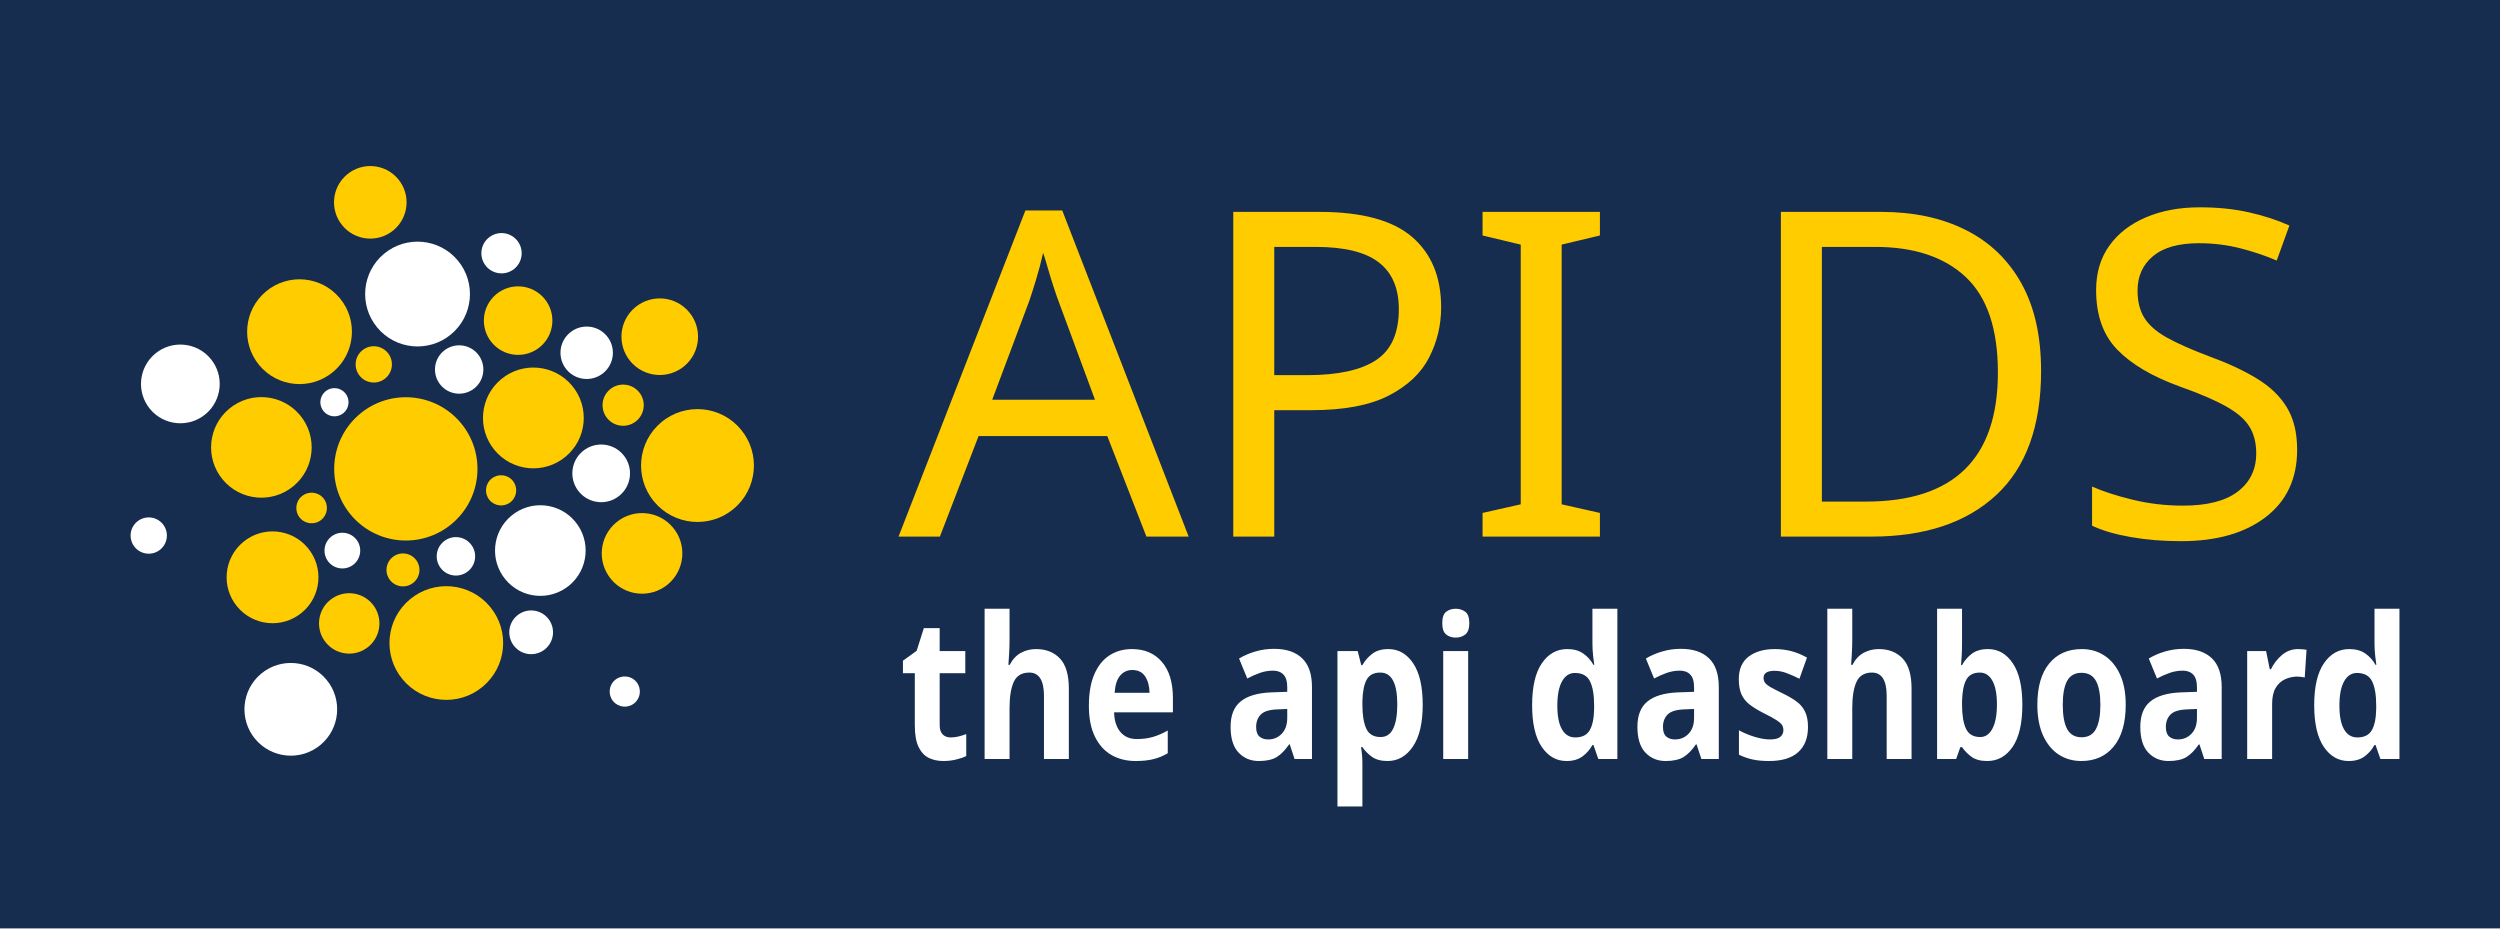
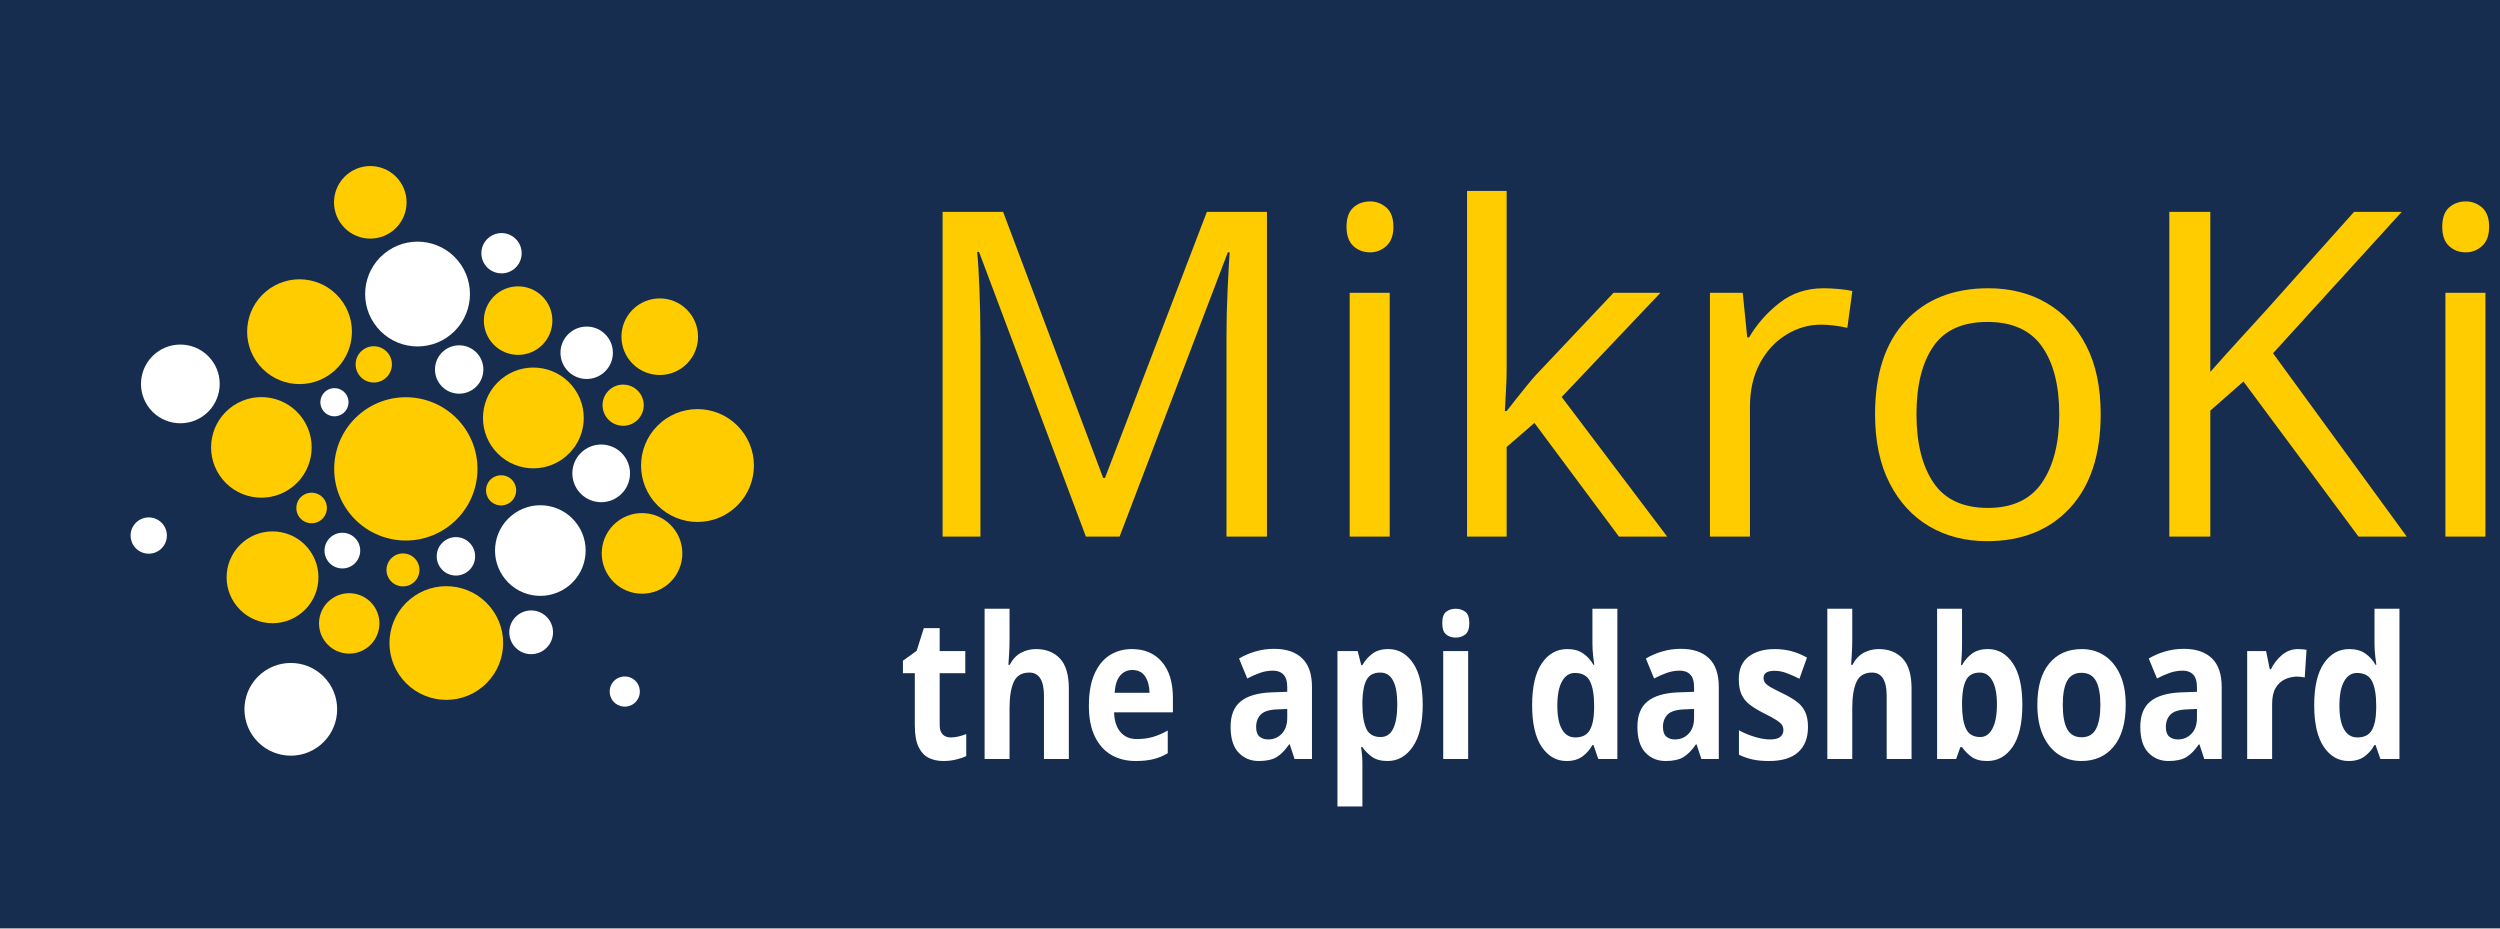
<svg xmlns="http://www.w3.org/2000/svg" xmlns:ns1="http://www.openswatchbook.org/uri/2009/osb" xmlns:xlink="http://www.w3.org/1999/xlink" width="2002.857" height="743.751" viewBox="0 0 529.923 196.784" version="1.1" id="svg8">
  <defs id="defs2">
    <linearGradient id="linearGradient2466">
      <stop style="stop-color:#000000;stop-opacity:1;" offset="0" id="stop2462" />
      <stop style="stop-color:#000000;stop-opacity:0;" offset="1" id="stop2464" />
    </linearGradient>
    <linearGradient id="linearGradient2458">
      <stop style="stop-color:#000000;stop-opacity:1;" offset="0" id="stop2454" />
      <stop style="stop-color:#000000;stop-opacity:0;" offset="1" id="stop2456" />
    </linearGradient>
    <linearGradient id="linearGradient2448" ns1:paint="solid">
      <stop style="stop-color:#000000;stop-opacity:1;" offset="0" id="stop2446" />
    </linearGradient>
    <linearGradient xlink:href="#linearGradient2458" id="linearGradient2460" x1="207.418" y1="182.6" x2="547.964" y2="182.6" gradientUnits="userSpaceOnUse" />
    <linearGradient xlink:href="#linearGradient2466" id="linearGradient2468" x1="191.125" y1="126.895" x2="503.508" y2="126.895" gradientUnits="userSpaceOnUse" />
  </defs>
  <g id="layer1" transform="translate(-3.2697405e-6,-51.23478)" style="display:inline">
    <rect id="rect3713" width="529.923" height="196.784" x="3.2697405e-006" y="51.235" style="fill:#162d50;fill-opacity:0.996;stroke:none;stroke-width:0.228" />
    <flowRoot xml:space="preserve" id="flowRoot3721" style="font-style:normal;font-weight:normal;font-size:40px;line-height:1.25;font-family:sans-serif;letter-spacing:0px;word-spacing:0px;fill:#000000;fill-opacity:1;stroke:none">
      <flowRegion id="flowRegion3723">
        <rect id="rect3725" width="57.143" height="51.429" x="920" y="548.571" />
      </flowRegion>
      <flowPara id="flowPara3727" />
    </flowRoot>
    <text xml:space="preserve" style="font-style:normal;font-weight:normal;font-size:37.407px;line-height:1.25;font-family:sans-serif;letter-spacing:0px;word-spacing:0px;fill:#ffcc00;fill-opacity:1;stroke:none;stroke-width:0.935;stroke-opacity:1;" x="190.462" y="164.978" id="text3719">
-       <tspan id="tspan3717" x="190.462" y="164.978" style="font-style:normal;font-variant:normal;font-weight:normal;font-stretch:normal;font-size:96.412px;font-family:Gugi;-inkscape-font-specification:Gugi;fill:#ffcc00;fill-opacity:1;stroke:none;stroke-width:0.935;stroke-opacity:1;">API DS</tspan>
+       <tspan id="tspan3717" x="190.462" y="164.978" style="font-style:normal;font-variant:normal;font-weight:normal;font-stretch:normal;font-size:96.412px;font-family:Gugi;-inkscape-font-specification:Gugi;fill:#ffcc00;fill-opacity:1;stroke:none;stroke-width:0.935;stroke-opacity:1;">MikroKit</tspan>
    </text>
    <text xml:space="preserve" style="font-style:normal;font-weight:normal;font-size:38.523px;line-height:1.25;font-family:sans-serif;letter-spacing:0px;word-spacing:0px;fill:#ffffff;fill-opacity:1;stroke:none;stroke-width:0.963;stroke-opacity:1;" x="207.311" y="195" id="text195" transform="scale(0.9192863,1.0878)">
      <tspan id="tspan193" x="207.311" y="195" style="font-style:normal;font-variant:normal;font-weight:bold;font-stretch:normal;font-family:Gugi;-inkscape-font-specification:'Gugi Bold';fill:#ffffff;fill-opacity:1;stroke:none;stroke-width:0.963;stroke-opacity:1;">the api dashboard</tspan>
    </text>
  </g>
  <g id="layer3" style="display:inline" transform="translate(-3.2697405e-6,-18.81813)">
    <g id="g922" style="fill:#ffffff">
      <circle transform="rotate(-39.66476)" id="circle92" r="5.127" cy="136.904" cx="12.92" style="fill:#ffffff;fill-opacity:1;stroke:none;stroke-width:1.433;stroke-opacity:1" />
      <circle transform="rotate(-39.66476)" id="circle98" r="5.555" cy="151.428" cx="35.988" style="fill:#ffffff;fill-opacity:1;stroke:none;stroke-width:1.433;stroke-opacity:1" />
      <circle transform="rotate(-39.66476)" id="circle100" r="4.271" cy="123.661" cx="35.562" style="fill:#ffffff;fill-opacity:1;stroke:none;stroke-width:1.433;stroke-opacity:1" />
      <circle transform="rotate(-39.66476)" id="circle102" r="11.107" cy="118.961" cx="16.337" style="fill:#ffffff;fill-opacity:1;stroke:none;stroke-width:1.433;stroke-opacity:1" />
      <circle transform="rotate(-39.66476)" id="circle106" r="3.845" cy="121.999" cx="-60.2" style="fill:#ffffff;fill-opacity:1;stroke:none;stroke-width:1.433;stroke-opacity:1" />
      <circle transform="rotate(-39.66476)" id="circle114" r="2.99" cy="125.369" cx="-11.859" style="fill:#ffffff;fill-opacity:1;stroke:none;stroke-width:1.433;stroke-opacity:1" />
      <circle transform="rotate(-39.66476)" id="circle116" r="9.826" cy="169.573" cx="-60.529" style="fill:#ffffff;fill-opacity:1;stroke:none;stroke-width:1.433;stroke-opacity:1" />
      <circle transform="rotate(-39.66476)" id="circle118" r="8.342" cy="101.533" cx="-34.527" style="fill:#ffffff;fill-opacity:1;stroke:none;stroke-width:1.433;stroke-opacity:1" />
      <circle transform="rotate(-39.66476)" id="circle132" r="4.635" cy="189.527" cx="-10.892" style="fill:#ffffff;fill-opacity:1;stroke:none;stroke-width:1.433;stroke-opacity:1" />
      <circle transform="rotate(-39.66476)" id="circle136" r="6.112" cy="173.064" cx="22.04" style="fill:#ffffff;fill-opacity:1;stroke:none;stroke-width:1.433;stroke-opacity:1" />
      <circle transform="rotate(-39.66476)" id="circle140" r="3.202" cy="211.856" cx="-3.632" style="fill:#ffffff;fill-opacity:1;stroke:none;stroke-width:1.433;stroke-opacity:1" />
      <circle transform="rotate(-39.66476)" id="circle142" r="9.604" cy="177.429" cx="1.666" style="fill:#ffffff;fill-opacity:1;stroke:none;stroke-width:1.433;stroke-opacity:1" />
      <circle transform="rotate(-39.66476)" id="circle144" r="4.074" cy="166.951" cx="-12.888" style="fill:#ffffff;fill-opacity:1;stroke:none;stroke-width:1.433;stroke-opacity:1" />
      <circle transform="rotate(-39.66476)" id="circle148" r="3.784" cy="150.652" cx="-30.642" style="fill:#ffffff;fill-opacity:1;stroke:none;stroke-width:1.433;stroke-opacity:1" />
    </g>
    <g id="g941" style="fill:#ffcc00;fill-opacity:1">
      <circle transform="rotate(-39.66476)" id="circle90" r="15.186" cy="145.904" cx="-9.229" style="fill:#ffcc00;fill-opacity:1;stroke:none;stroke-width:1.433;stroke-opacity:1" />
      <circle transform="rotate(-39.66476)" id="circle94" r="10.681" cy="154.847" cx="18.473" style="fill:#ffcc00;fill-opacity:1;stroke:none;stroke-width:1.433;stroke-opacity:1" />
      <circle transform="rotate(-39.66476)" id="circle96" r="7.262" cy="136.904" cx="29.154" style="fill:#ffcc00;fill-opacity:1;stroke:none;stroke-width:1.433;stroke-opacity:1" />
      <circle transform="rotate(-39.66476)" id="circle104" r="3.845" cy="124.515" cx="-0.323" style="fill:#ffcc00;fill-opacity:1;stroke:none;stroke-width:1.433;stroke-opacity:1" />
      <circle transform="rotate(-39.66476)" id="circle108" r="8.118" cy="158.69" cx="50.086" style="fill:#ffcc00;fill-opacity:1;stroke:none;stroke-width:1.433;stroke-opacity:1" />
      <circle transform="rotate(-39.66476)" id="circle110" r="7.69" cy="97.602" cx="21.036" style="fill:#ffcc00;fill-opacity:1;stroke:none;stroke-width:1.433;stroke-opacity:1" />
      <circle transform="rotate(-39.66476)" id="circle112" r="11.106" cy="109.136" cx="-8.013" style="fill:#ffcc00;fill-opacity:1;stroke:none;stroke-width:1.433;stroke-opacity:1" />
      <circle transform="rotate(-39.66476)" id="circle120" r="10.66" cy="122.853" cx="-29.893" style="fill:#ffcc00;fill-opacity:1;stroke:none;stroke-width:1.433;stroke-opacity:1" />
      <circle transform="rotate(-39.66476)" id="circle122" r="3.244" cy="139.537" cx="-29.893" style="fill:#ffcc00;fill-opacity:1;stroke:none;stroke-width:1.433;stroke-opacity:1" />
      <circle transform="rotate(-39.66476)" id="circle124" r="9.732" cy="145.56" cx="-45.651" style="fill:#ffcc00;fill-opacity:1;stroke:none;stroke-width:1.433;stroke-opacity:1" />
      <circle transform="rotate(-39.66476)" id="circle126" r="11.961" cy="184.819" cx="38.813" style="fill:#ffcc00;fill-opacity:1;stroke:none;stroke-width:1.433;stroke-opacity:1" />
      <circle transform="rotate(-39.66476)" id="circle128" r="8.544" cy="191.653" cx="17.879" style="fill:#ffcc00;fill-opacity:1;stroke:none;stroke-width:1.433;stroke-opacity:1" />
      <circle transform="rotate(-39.66476)" id="circle130" r="12.049" cy="179.796" cx="-26.187" style="fill:#ffcc00;fill-opacity:1;stroke:none;stroke-width:1.433;stroke-opacity:1" />
      <circle transform="rotate(-39.66476)" id="circle134" r="4.365" cy="164.914" cx="34.847" style="fill:#ffcc00;fill-opacity:1;stroke:none;stroke-width:1.433;stroke-opacity:1" />
      <circle transform="rotate(-39.66476)" id="circle138" r="3.202" cy="162.295" cx="3.412" style="fill:#ffcc00;fill-opacity:1;stroke:none;stroke-width:1.433;stroke-opacity:1" />
      <circle transform="rotate(-39.66476)" id="circle146" r="3.493" cy="162.003" cx="-23.366" style="fill:#ffcc00;fill-opacity:1;stroke:none;stroke-width:1.433;stroke-opacity:1" />
      <circle transform="rotate(-39.66476)" id="circle150" r="6.404" cy="163.459" cx="-39.374" style="fill:#ffcc00;fill-opacity:1;stroke:none;stroke-width:1.433;stroke-opacity:1" />
    </g>
  </g>
  <g id="layer2" style="display:inline" transform="translate(-3.2697405e-6,-18.81813)" />
</svg>
